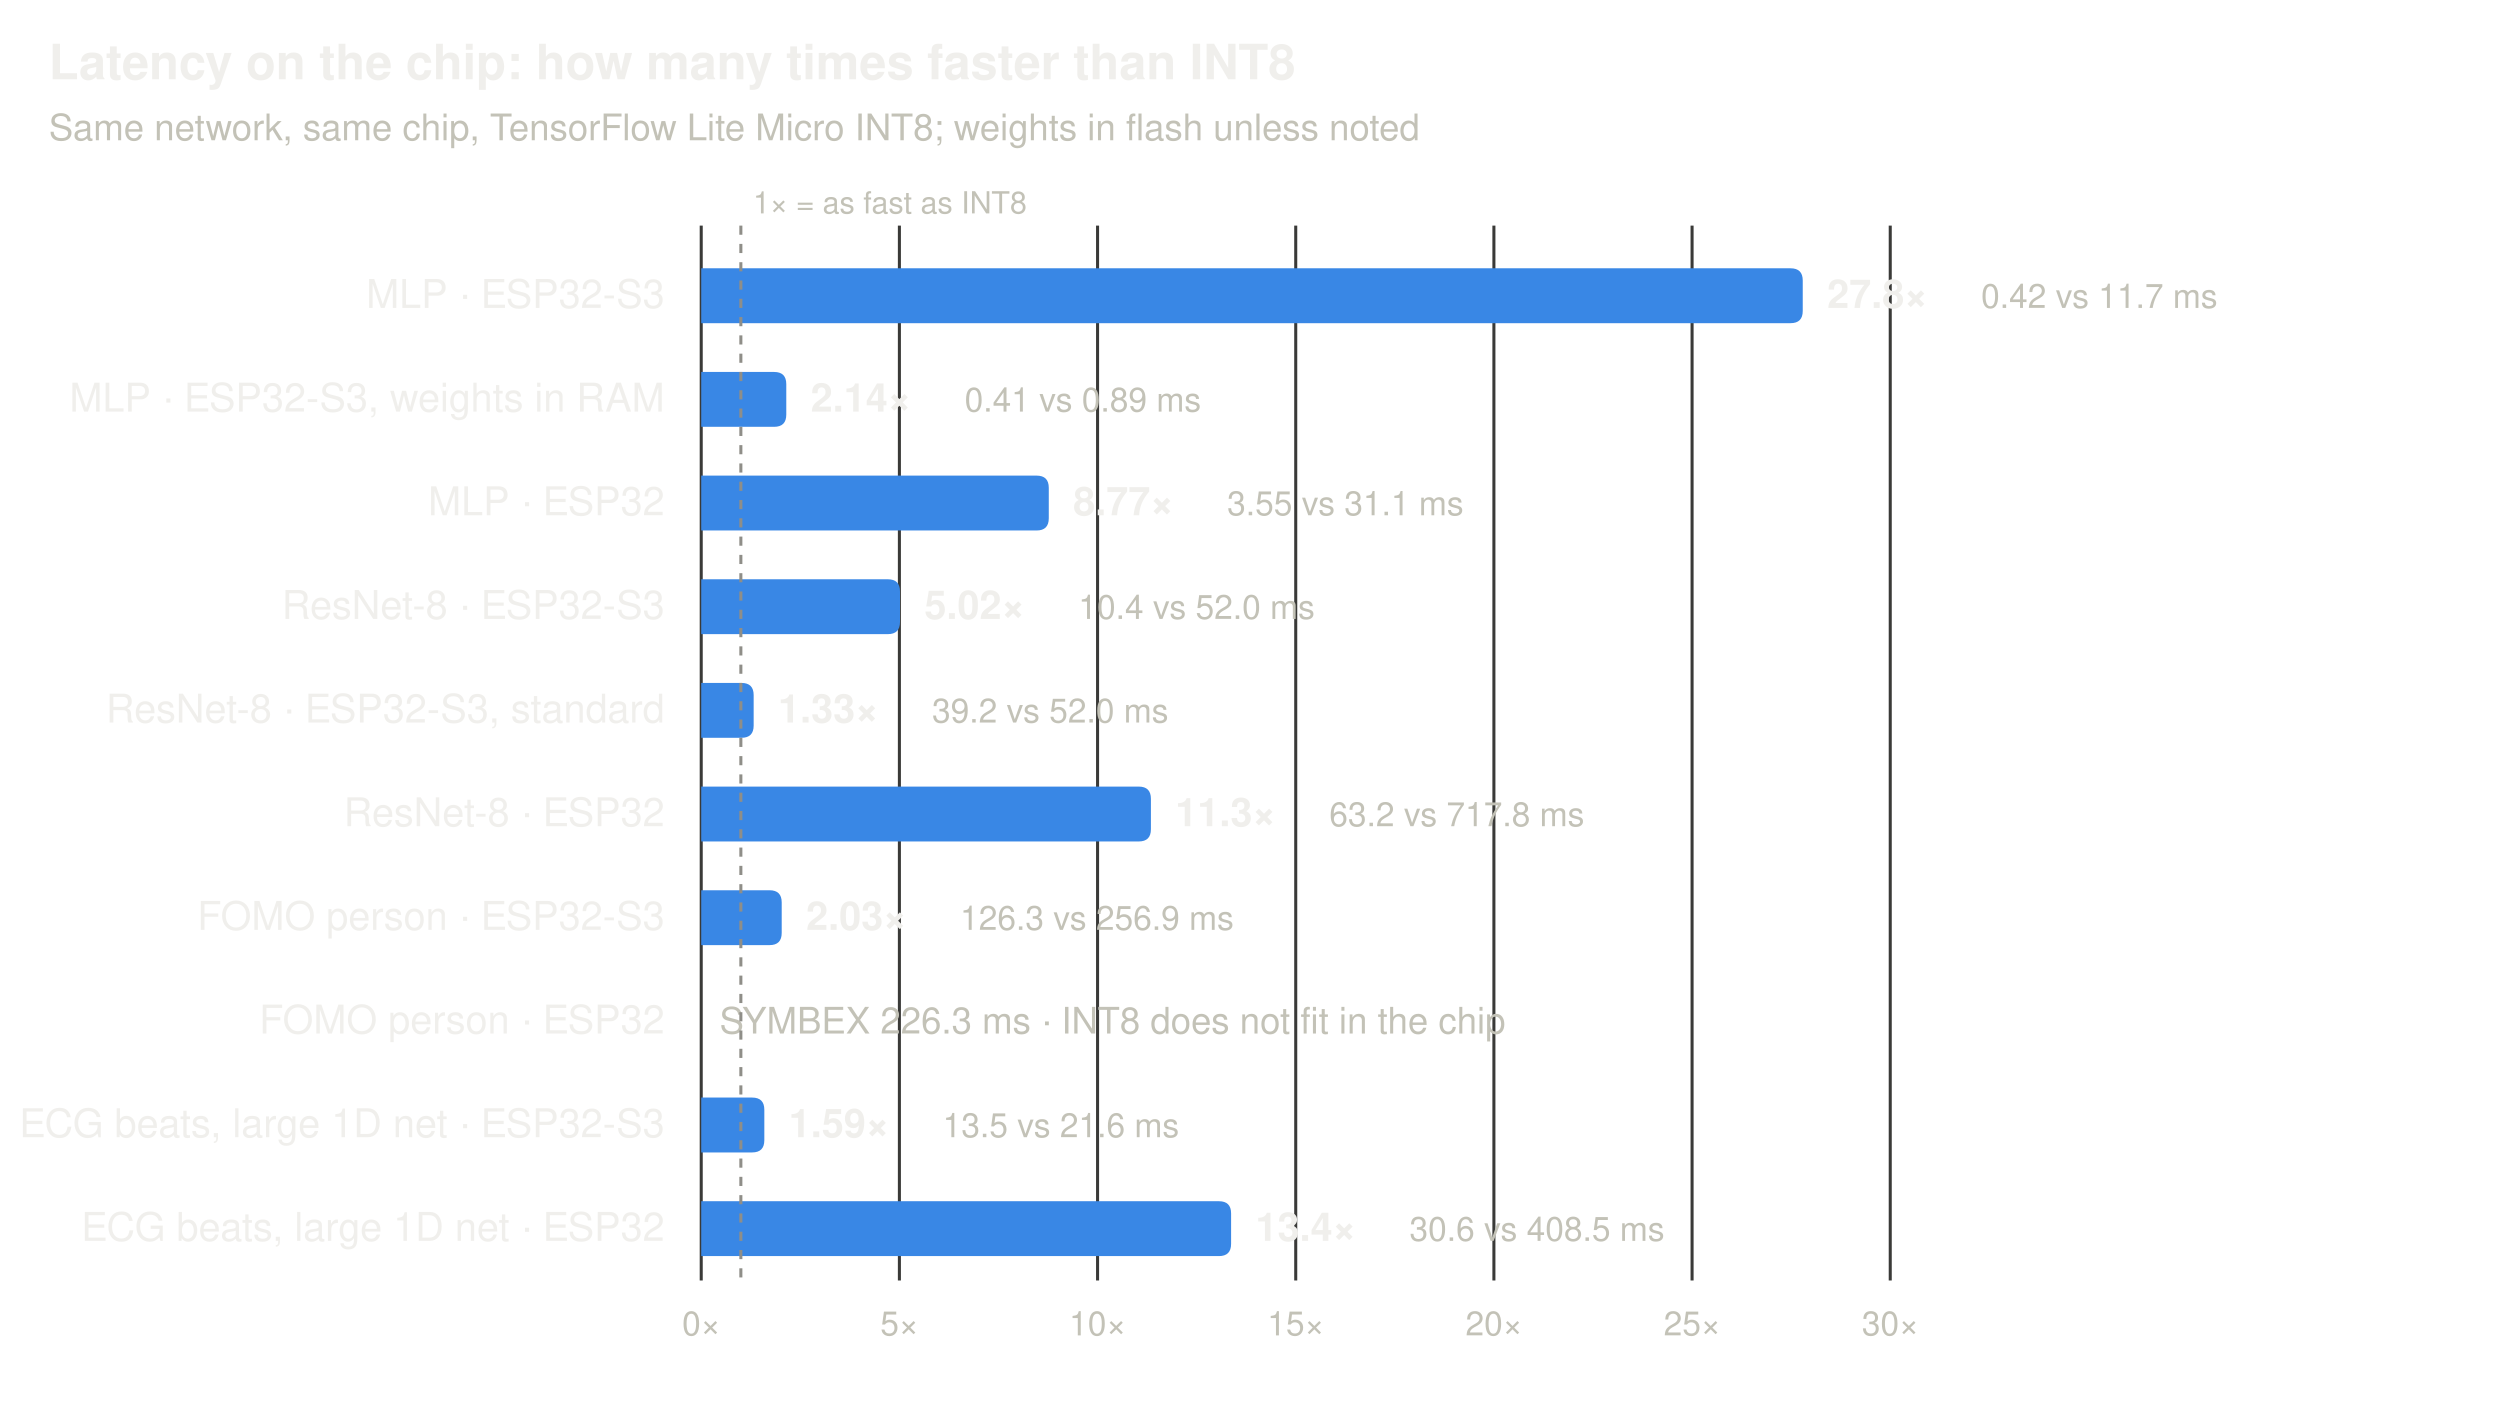
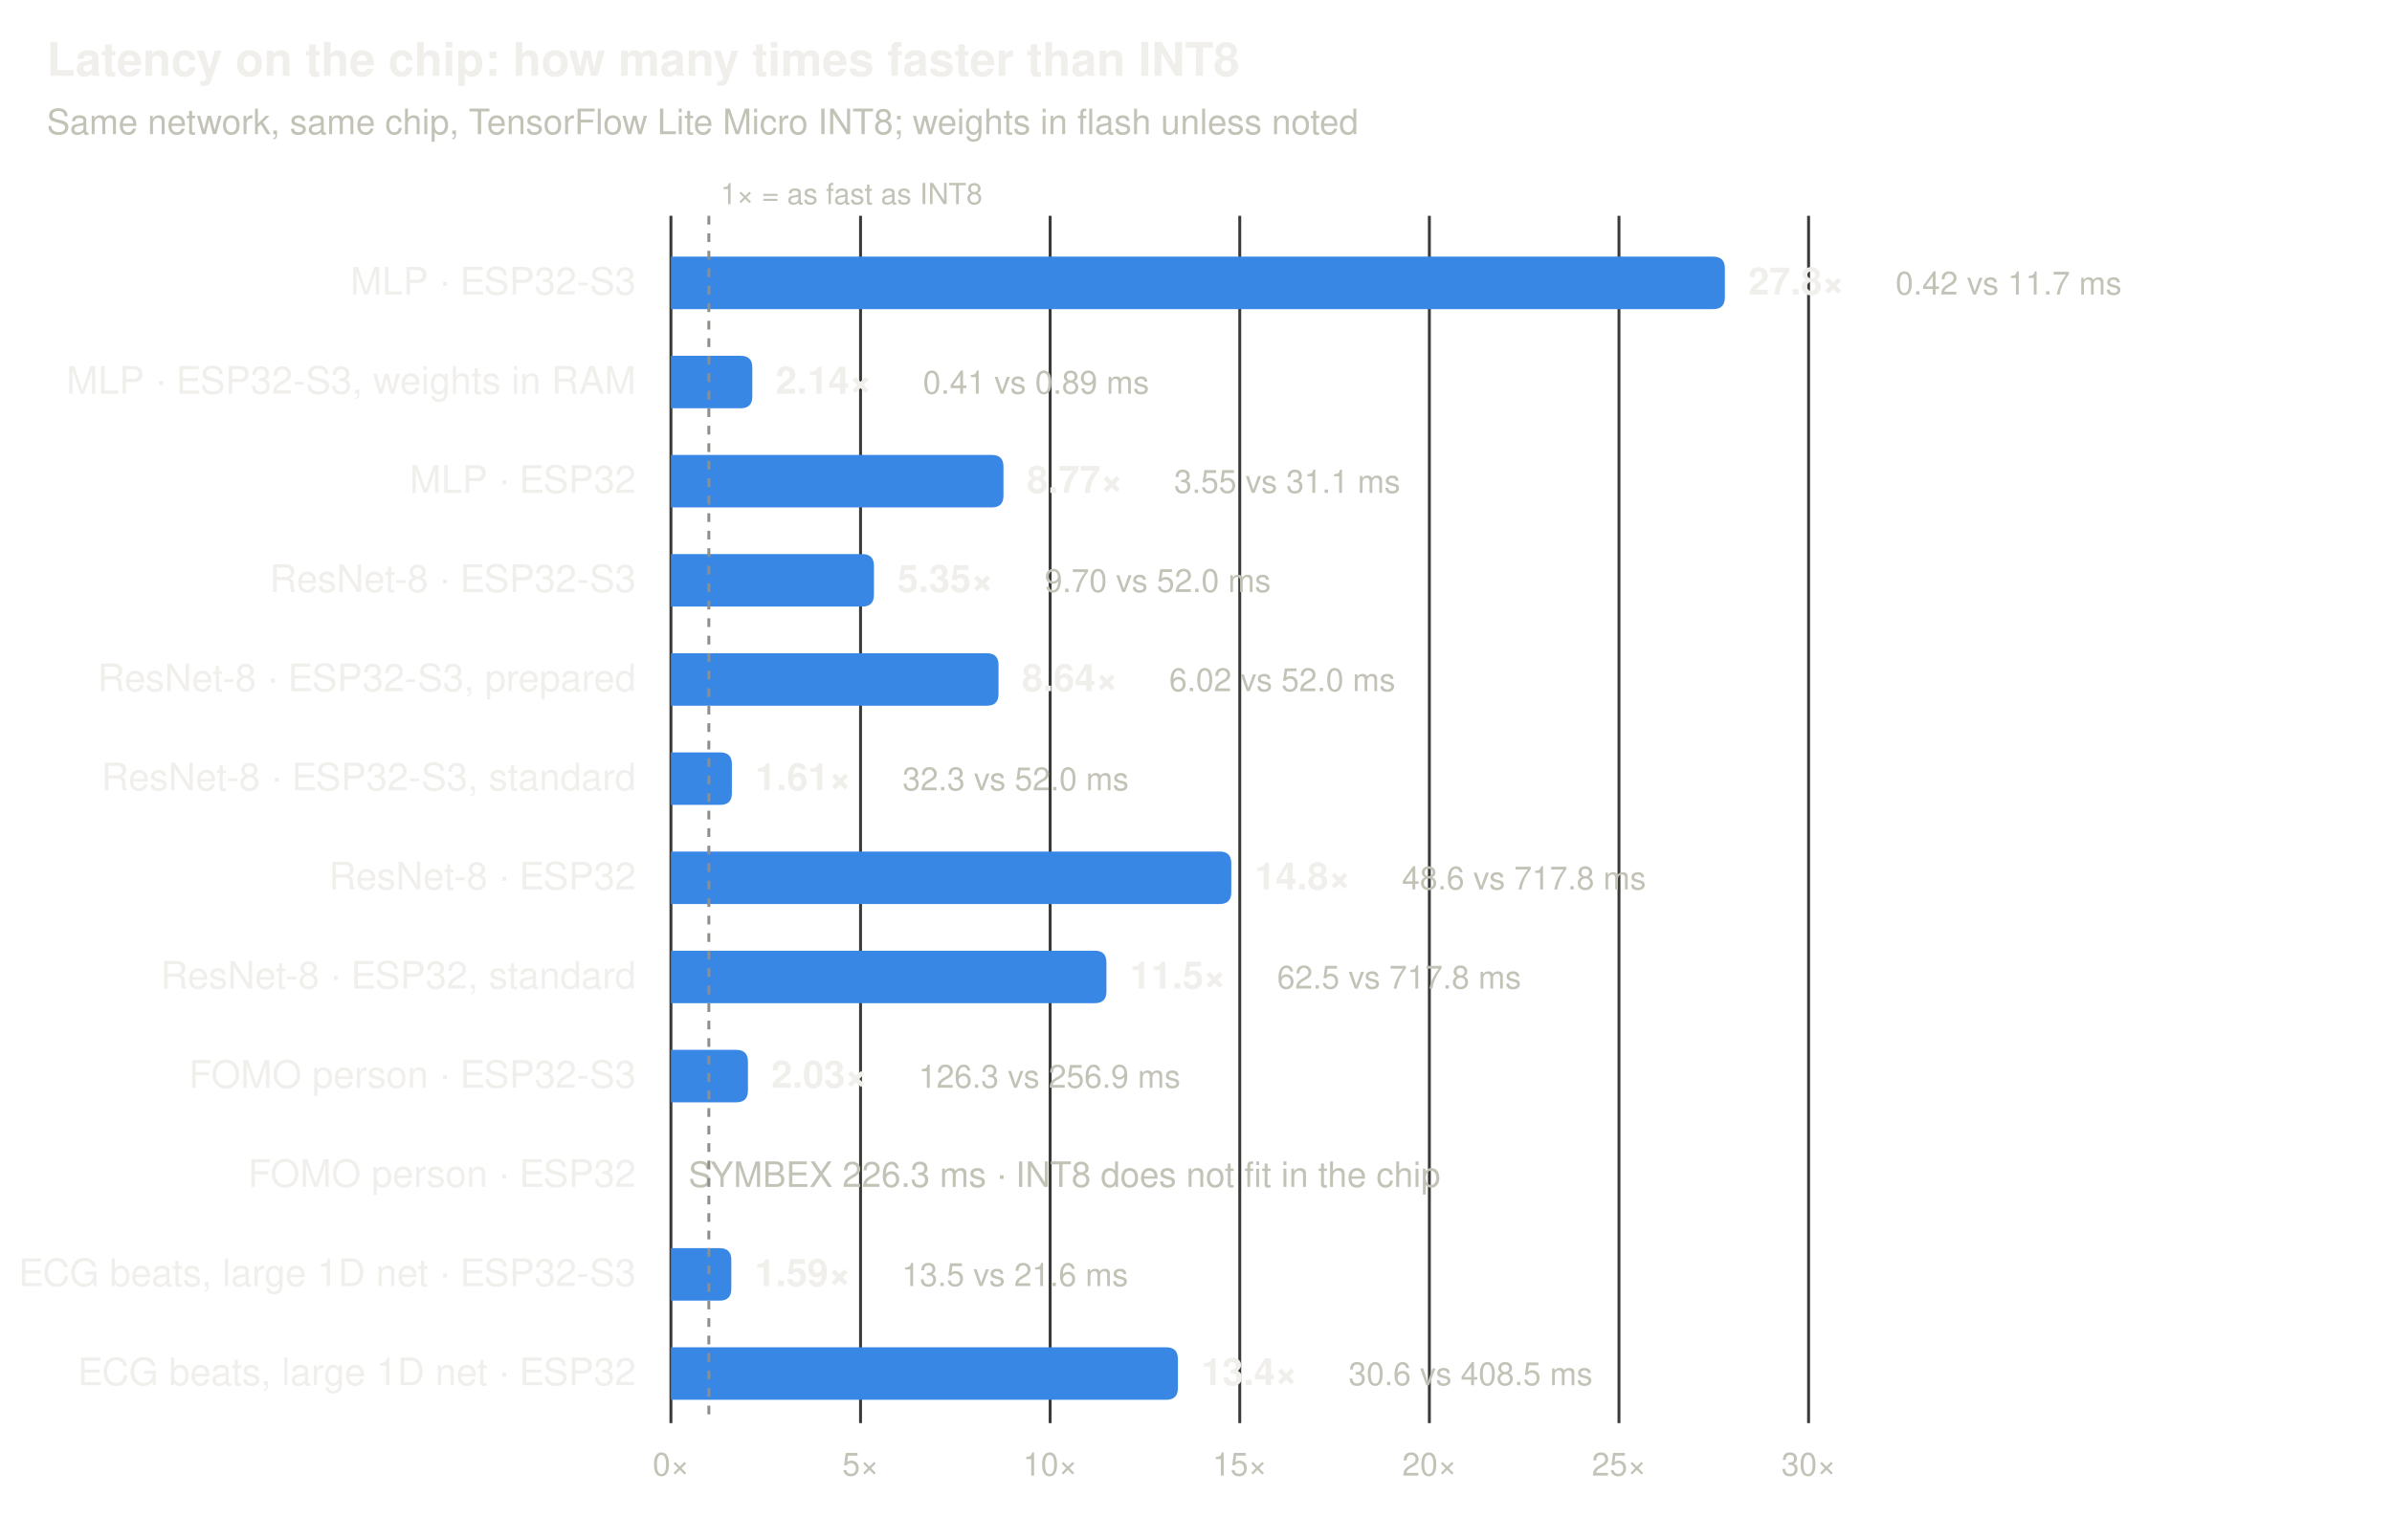
- <svg xmlns="http://www.w3.org/2000/svg" width="820" height="460" viewBox="0 0 820 460" font-family="-apple-system, 'Segoe UI', Helvetica, Arial, sans-serif" role="img">
+ <svg xmlns="http://www.w3.org/2000/svg" width="820" height="528" viewBox="0 0 820 528" font-family="-apple-system, 'Segoe UI', Helvetica, Arial, sans-serif" role="img">
  <text x="16.0" y="26.0" fill="#f0efec" font-size="16" text-anchor="start" font-weight="bold">Latency on the chip: how many times faster than INT8</text>
  <text x="16.0" y="46.0" fill="#c3c2b7" font-size="12" text-anchor="start" font-weight="normal">Same network, same chip, TensorFlow Lite Micro INT8; weights in flash unless noted</text>
-   <line x1="230.0" y1="74" x2="230.0" y2="420" stroke="#3a3a38" />
-   <text x="230.0" y="438.0" fill="#c3c2b7" font-size="11" text-anchor="middle" font-weight="normal">0×</text>
-   <line x1="295.0" y1="74" x2="295.0" y2="420" stroke="#3a3a38" />
-   <text x="295.0" y="438.0" fill="#c3c2b7" font-size="11" text-anchor="middle" font-weight="normal">5×</text>
-   <line x1="360.0" y1="74" x2="360.0" y2="420" stroke="#3a3a38" />
-   <text x="360.0" y="438.0" fill="#c3c2b7" font-size="11" text-anchor="middle" font-weight="normal">10×</text>
-   <line x1="425.0" y1="74" x2="425.0" y2="420" stroke="#3a3a38" />
-   <text x="425.0" y="438.0" fill="#c3c2b7" font-size="11" text-anchor="middle" font-weight="normal">15×</text>
-   <line x1="490.0" y1="74" x2="490.0" y2="420" stroke="#3a3a38" />
-   <text x="490.0" y="438.0" fill="#c3c2b7" font-size="11" text-anchor="middle" font-weight="normal">20×</text>
-   <line x1="555.0" y1="74" x2="555.0" y2="420" stroke="#3a3a38" />
-   <text x="555.0" y="438.0" fill="#c3c2b7" font-size="11" text-anchor="middle" font-weight="normal">25×</text>
-   <line x1="620.0" y1="74" x2="620.0" y2="420" stroke="#3a3a38" />
-   <text x="620.0" y="438.0" fill="#c3c2b7" font-size="11" text-anchor="middle" font-weight="normal">30×</text>
+   <line x1="230.0" y1="74" x2="230.0" y2="488" stroke="#3a3a38" />
+   <text x="230.0" y="506.0" fill="#c3c2b7" font-size="11" text-anchor="middle" font-weight="normal">0×</text>
+   <line x1="295.0" y1="74" x2="295.0" y2="488" stroke="#3a3a38" />
+   <text x="295.0" y="506.0" fill="#c3c2b7" font-size="11" text-anchor="middle" font-weight="normal">5×</text>
+   <line x1="360.0" y1="74" x2="360.0" y2="488" stroke="#3a3a38" />
+   <text x="360.0" y="506.0" fill="#c3c2b7" font-size="11" text-anchor="middle" font-weight="normal">10×</text>
+   <line x1="425.0" y1="74" x2="425.0" y2="488" stroke="#3a3a38" />
+   <text x="425.0" y="506.0" fill="#c3c2b7" font-size="11" text-anchor="middle" font-weight="normal">15×</text>
+   <line x1="490.0" y1="74" x2="490.0" y2="488" stroke="#3a3a38" />
+   <text x="490.0" y="506.0" fill="#c3c2b7" font-size="11" text-anchor="middle" font-weight="normal">20×</text>
+   <line x1="555.0" y1="74" x2="555.0" y2="488" stroke="#3a3a38" />
+   <text x="555.0" y="506.0" fill="#c3c2b7" font-size="11" text-anchor="middle" font-weight="normal">25×</text>
+   <line x1="620.0" y1="74" x2="620.0" y2="488" stroke="#3a3a38" />
+   <text x="620.0" y="506.0" fill="#c3c2b7" font-size="11" text-anchor="middle" font-weight="normal">30×</text>
  <text x="218.0" y="101.0" fill="#f0efec" font-size="13" text-anchor="end" font-weight="normal">MLP · ESP32-S3</text>
  <path d="M230.0,88.0 H587.3 Q591.3,88.0 591.3,92.0 V102.0 Q591.3,106.0 587.3,106.0 H230.0 Z" fill="#3987e5" />
  <text x="599.3" y="101.0" fill="#f0efec" font-size="13" text-anchor="start" font-weight="bold">27.8×</text>
  <text x="649.8" y="101.0" fill="#c3c2b7" font-size="11" text-anchor="start" font-weight="normal">0.42 vs 11.7 ms</text>
  <text x="218.0" y="135.0" fill="#f0efec" font-size="13" text-anchor="end" font-weight="normal">MLP · ESP32-S3, weights in RAM</text>
  <path d="M230.0,122.0 H253.9 Q257.9,122.0 257.9,126.0 V136.0 Q257.9,140.0 253.9,140.0 H230.0 Z" fill="#3987e5" />
  <text x="265.9" y="135.0" fill="#f0efec" font-size="13" text-anchor="start" font-weight="bold">2.14×</text>
  <text x="316.4" y="135.0" fill="#c3c2b7" font-size="11" text-anchor="start" font-weight="normal">0.41 vs 0.89 ms</text>
  <text x="218.0" y="169.0" fill="#f0efec" font-size="13" text-anchor="end" font-weight="normal">MLP · ESP32</text>
  <path d="M230.0,156.0 H340.0 Q344.0,156.0 344.0,160.0 V170.0 Q344.0,174.0 340.0,174.0 H230.0 Z" fill="#3987e5" />
  <text x="352.0" y="169.0" fill="#f0efec" font-size="13" text-anchor="start" font-weight="bold">8.77×</text>
  <text x="402.5" y="169.0" fill="#c3c2b7" font-size="11" text-anchor="start" font-weight="normal">3.55 vs 31.1 ms</text>
  <text x="218.0" y="203.0" fill="#f0efec" font-size="13" text-anchor="end" font-weight="normal">ResNet-8 · ESP32-S3</text>
-   <path d="M230.0,190.0 H291.2 Q295.2,190.0 295.2,194.0 V204.0 Q295.2,208.0 291.2,208.0 H230.0 Z" fill="#3987e5" />
-   <text x="303.2" y="203.0" fill="#f0efec" font-size="13" text-anchor="start" font-weight="bold">5.02×</text>
-   <text x="353.7" y="203.0" fill="#c3c2b7" font-size="11" text-anchor="start" font-weight="normal">10.4 vs 52.0 ms</text>
-   <text x="218.0" y="237.0" fill="#f0efec" font-size="13" text-anchor="end" font-weight="normal">ResNet-8 · ESP32-S3, standard</text>
-   <path d="M230.0,224.0 H243.2 Q247.2,224.0 247.2,228.0 V238.0 Q247.2,242.0 243.2,242.0 H230.0 Z" fill="#3987e5" />
-   <text x="255.2" y="237.0" fill="#f0efec" font-size="13" text-anchor="start" font-weight="bold">1.33×</text>
-   <text x="305.7" y="237.0" fill="#c3c2b7" font-size="11" text-anchor="start" font-weight="normal">39.2 vs 52.0 ms</text>
-   <text x="218.0" y="271.0" fill="#f0efec" font-size="13" text-anchor="end" font-weight="normal">ResNet-8 · ESP32</text>
-   <path d="M230.0,258.0 H373.5 Q377.5,258.0 377.5,262.0 V272.0 Q377.5,276.0 373.5,276.0 H230.0 Z" fill="#3987e5" />
-   <text x="385.5" y="271.0" fill="#f0efec" font-size="13" text-anchor="start" font-weight="bold">11.3×</text>
-   <text x="436.0" y="271.0" fill="#c3c2b7" font-size="11" text-anchor="start" font-weight="normal">63.2 vs 717.8 ms</text>
-   <text x="218.0" y="305.0" fill="#f0efec" font-size="13" text-anchor="end" font-weight="normal">FOMO person · ESP32-S3</text>
-   <path d="M230.0,292.0 H252.4 Q256.4,292.0 256.4,296.0 V306.0 Q256.4,310.0 252.4,310.0 H230.0 Z" fill="#3987e5" />
-   <text x="264.4" y="305.0" fill="#f0efec" font-size="13" text-anchor="start" font-weight="bold">2.03×</text>
-   <text x="314.9" y="305.0" fill="#c3c2b7" font-size="11" text-anchor="start" font-weight="normal">126.3 vs 256.9 ms</text>
-   <text x="218.0" y="339.0" fill="#f0efec" font-size="13" text-anchor="end" font-weight="normal">FOMO person · ESP32</text>
-   <text x="236.0" y="339.0" fill="#c3c2b7" font-size="12" text-anchor="start" font-weight="normal">SYMBEX 226.3 ms · INT8 does not fit in the chip</text>
-   <text x="218.0" y="373.0" fill="#f0efec" font-size="13" text-anchor="end" font-weight="normal">ECG beats, large 1D net · ESP32-S3</text>
-   <path d="M230.0,360.0 H246.7 Q250.7,360.0 250.7,364.0 V374.0 Q250.7,378.0 246.7,378.0 H230.0 Z" fill="#3987e5" />
-   <text x="258.7" y="373.0" fill="#f0efec" font-size="13" text-anchor="start" font-weight="bold">1.59×</text>
-   <text x="309.2" y="373.0" fill="#c3c2b7" font-size="11" text-anchor="start" font-weight="normal">13.5 vs 21.6 ms</text>
-   <text x="218.0" y="407.0" fill="#f0efec" font-size="13" text-anchor="end" font-weight="normal">ECG beats, large 1D net · ESP32</text>
-   <path d="M230.0,394.0 H399.8 Q403.8,394.0 403.8,398.0 V408.0 Q403.8,412.0 399.8,412.0 H230.0 Z" fill="#3987e5" />
-   <text x="411.8" y="407.0" fill="#f0efec" font-size="13" text-anchor="start" font-weight="bold">13.4×</text>
-   <text x="462.3" y="407.0" fill="#c3c2b7" font-size="11" text-anchor="start" font-weight="normal">30.6 vs 408.5 ms</text>
-   <line x1="243.0" y1="74" x2="243.0" y2="420" stroke="#8f8e88" stroke-dasharray="3 3" />
+   <path d="M230.0,190.0 H295.6 Q299.6,190.0 299.6,194.0 V204.0 Q299.6,208.0 295.6,208.0 H230.0 Z" fill="#3987e5" />
+   <text x="307.6" y="203.0" fill="#f0efec" font-size="13" text-anchor="start" font-weight="bold">5.35×</text>
+   <text x="358.1" y="203.0" fill="#c3c2b7" font-size="11" text-anchor="start" font-weight="normal">9.70 vs 52.0 ms</text>
+   <text x="218.0" y="237.0" fill="#f0efec" font-size="13" text-anchor="end" font-weight="normal">ResNet-8 · ESP32-S3, prepared</text>
+   <path d="M230.0,224.0 H338.3 Q342.3,224.0 342.3,228.0 V238.0 Q342.3,242.0 338.3,242.0 H230.0 Z" fill="#3987e5" />
+   <text x="350.3" y="237.0" fill="#f0efec" font-size="13" text-anchor="start" font-weight="bold">8.64×</text>
+   <text x="400.8" y="237.0" fill="#c3c2b7" font-size="11" text-anchor="start" font-weight="normal">6.02 vs 52.0 ms</text>
+   <text x="218.0" y="271.0" fill="#f0efec" font-size="13" text-anchor="end" font-weight="normal">ResNet-8 · ESP32-S3, standard</text>
+   <path d="M230.0,258.0 H246.9 Q250.9,258.0 250.9,262.0 V272.0 Q250.9,276.0 246.9,276.0 H230.0 Z" fill="#3987e5" />
+   <text x="258.9" y="271.0" fill="#f0efec" font-size="13" text-anchor="start" font-weight="bold">1.61×</text>
+   <text x="309.4" y="271.0" fill="#c3c2b7" font-size="11" text-anchor="start" font-weight="normal">32.3 vs 52.0 ms</text>
+   <text x="218.0" y="305.0" fill="#f0efec" font-size="13" text-anchor="end" font-weight="normal">ResNet-8 · ESP32</text>
+   <path d="M230.0,292.0 H418.1 Q422.1,292.0 422.1,296.0 V306.0 Q422.1,310.0 418.1,310.0 H230.0 Z" fill="#3987e5" />
+   <text x="430.1" y="305.0" fill="#f0efec" font-size="13" text-anchor="start" font-weight="bold">14.8×</text>
+   <text x="480.6" y="305.0" fill="#c3c2b7" font-size="11" text-anchor="start" font-weight="normal">48.6 vs 717.8 ms</text>
+   <text x="218.0" y="339.0" fill="#f0efec" font-size="13" text-anchor="end" font-weight="normal">ResNet-8 · ESP32, standard</text>
+   <path d="M230.0,326.0 H375.3 Q379.3,326.0 379.3,330.0 V340.0 Q379.3,344.0 375.3,344.0 H230.0 Z" fill="#3987e5" />
+   <text x="387.3" y="339.0" fill="#f0efec" font-size="13" text-anchor="start" font-weight="bold">11.5×</text>
+   <text x="437.8" y="339.0" fill="#c3c2b7" font-size="11" text-anchor="start" font-weight="normal">62.5 vs 717.8 ms</text>
+   <text x="218.0" y="373.0" fill="#f0efec" font-size="13" text-anchor="end" font-weight="normal">FOMO person · ESP32-S3</text>
+   <path d="M230.0,360.0 H252.4 Q256.4,360.0 256.4,364.0 V374.0 Q256.4,378.0 252.4,378.0 H230.0 Z" fill="#3987e5" />
+   <text x="264.4" y="373.0" fill="#f0efec" font-size="13" text-anchor="start" font-weight="bold">2.03×</text>
+   <text x="314.9" y="373.0" fill="#c3c2b7" font-size="11" text-anchor="start" font-weight="normal">126.3 vs 256.9 ms</text>
+   <text x="218.0" y="407.0" fill="#f0efec" font-size="13" text-anchor="end" font-weight="normal">FOMO person · ESP32</text>
+   <text x="236.0" y="407.0" fill="#c3c2b7" font-size="12" text-anchor="start" font-weight="normal">SYMBEX 226.3 ms · INT8 does not fit in the chip</text>
+   <text x="218.0" y="441.0" fill="#f0efec" font-size="13" text-anchor="end" font-weight="normal">ECG beats, large 1D net · ESP32-S3</text>
+   <path d="M230.0,428.0 H246.7 Q250.7,428.0 250.7,432.0 V442.0 Q250.7,446.0 246.7,446.0 H230.0 Z" fill="#3987e5" />
+   <text x="258.7" y="441.0" fill="#f0efec" font-size="13" text-anchor="start" font-weight="bold">1.59×</text>
+   <text x="309.2" y="441.0" fill="#c3c2b7" font-size="11" text-anchor="start" font-weight="normal">13.5 vs 21.6 ms</text>
+   <text x="218.0" y="475.0" fill="#f0efec" font-size="13" text-anchor="end" font-weight="normal">ECG beats, large 1D net · ESP32</text>
+   <path d="M230.0,462.0 H399.8 Q403.8,462.0 403.8,466.0 V476.0 Q403.8,480.0 399.8,480.0 H230.0 Z" fill="#3987e5" />
+   <text x="411.8" y="475.0" fill="#f0efec" font-size="13" text-anchor="start" font-weight="bold">13.4×</text>
+   <text x="462.3" y="475.0" fill="#c3c2b7" font-size="11" text-anchor="start" font-weight="normal">30.6 vs 408.5 ms</text>
+   <line x1="243.0" y1="74" x2="243.0" y2="488" stroke="#8f8e88" stroke-dasharray="3 3" />
  <text x="247.0" y="70.0" fill="#c3c2b7" font-size="10" text-anchor="start" font-weight="normal">1× = as fast as INT8</text>
</svg>
